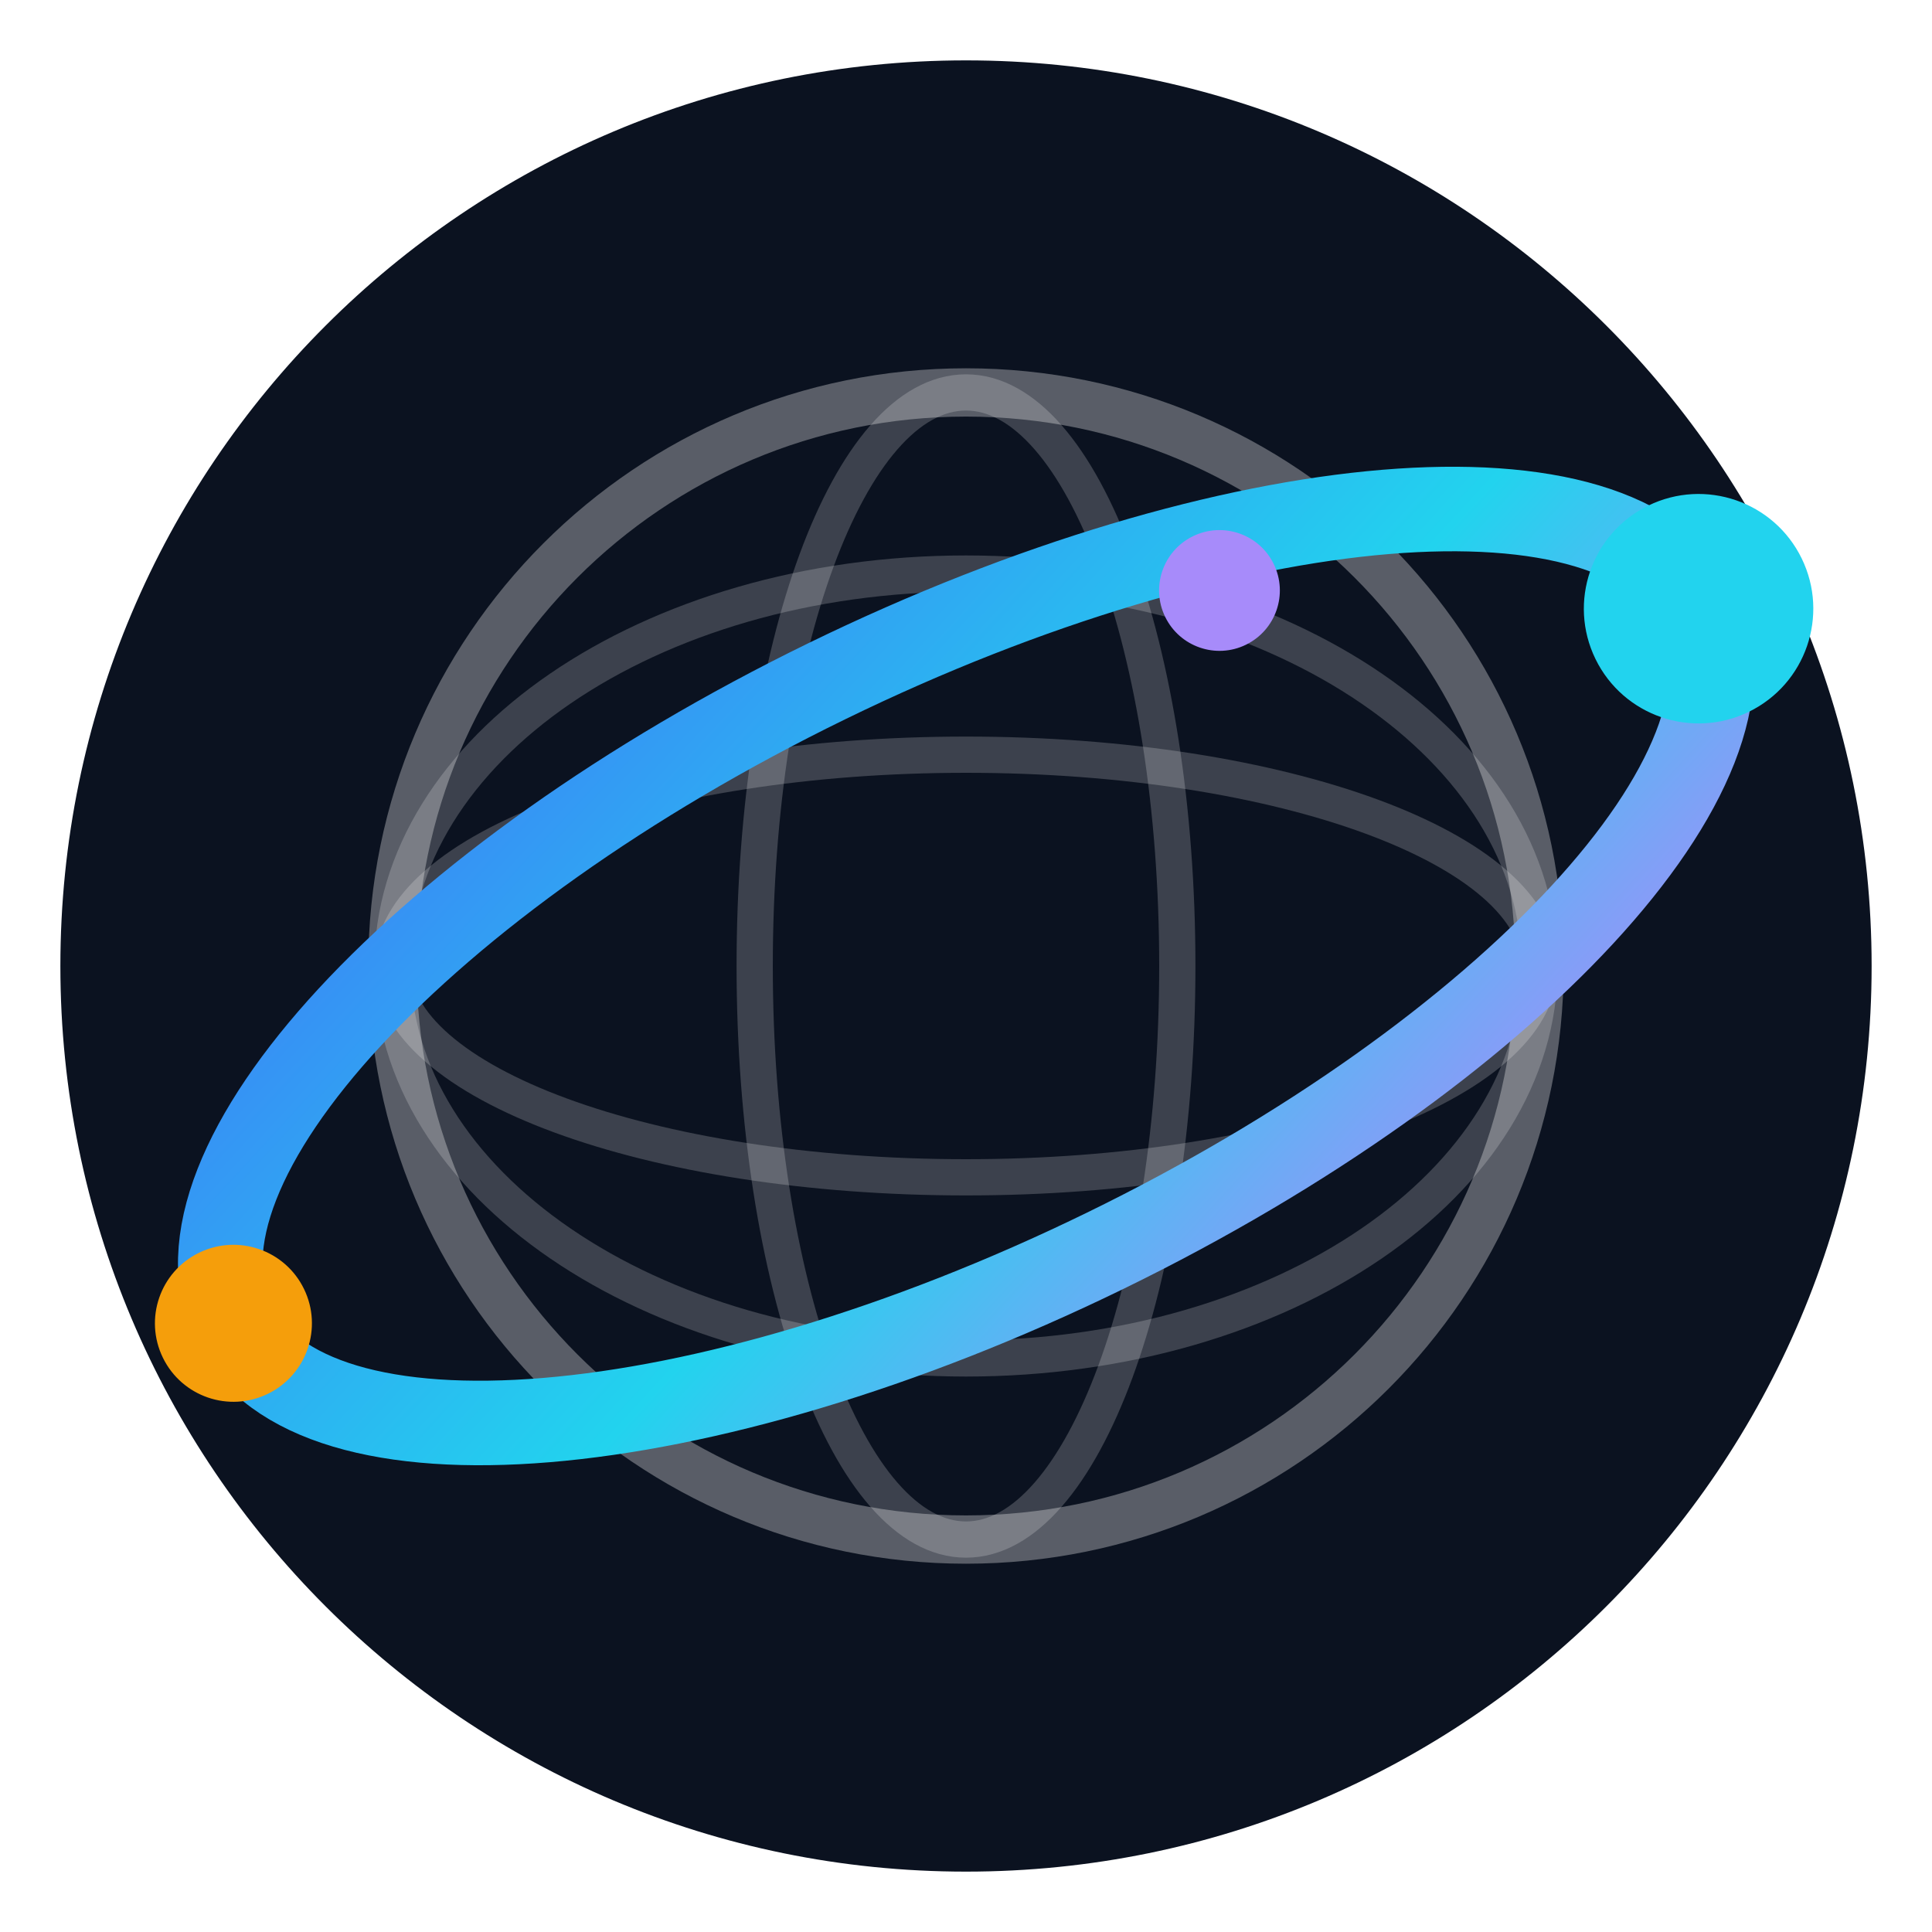
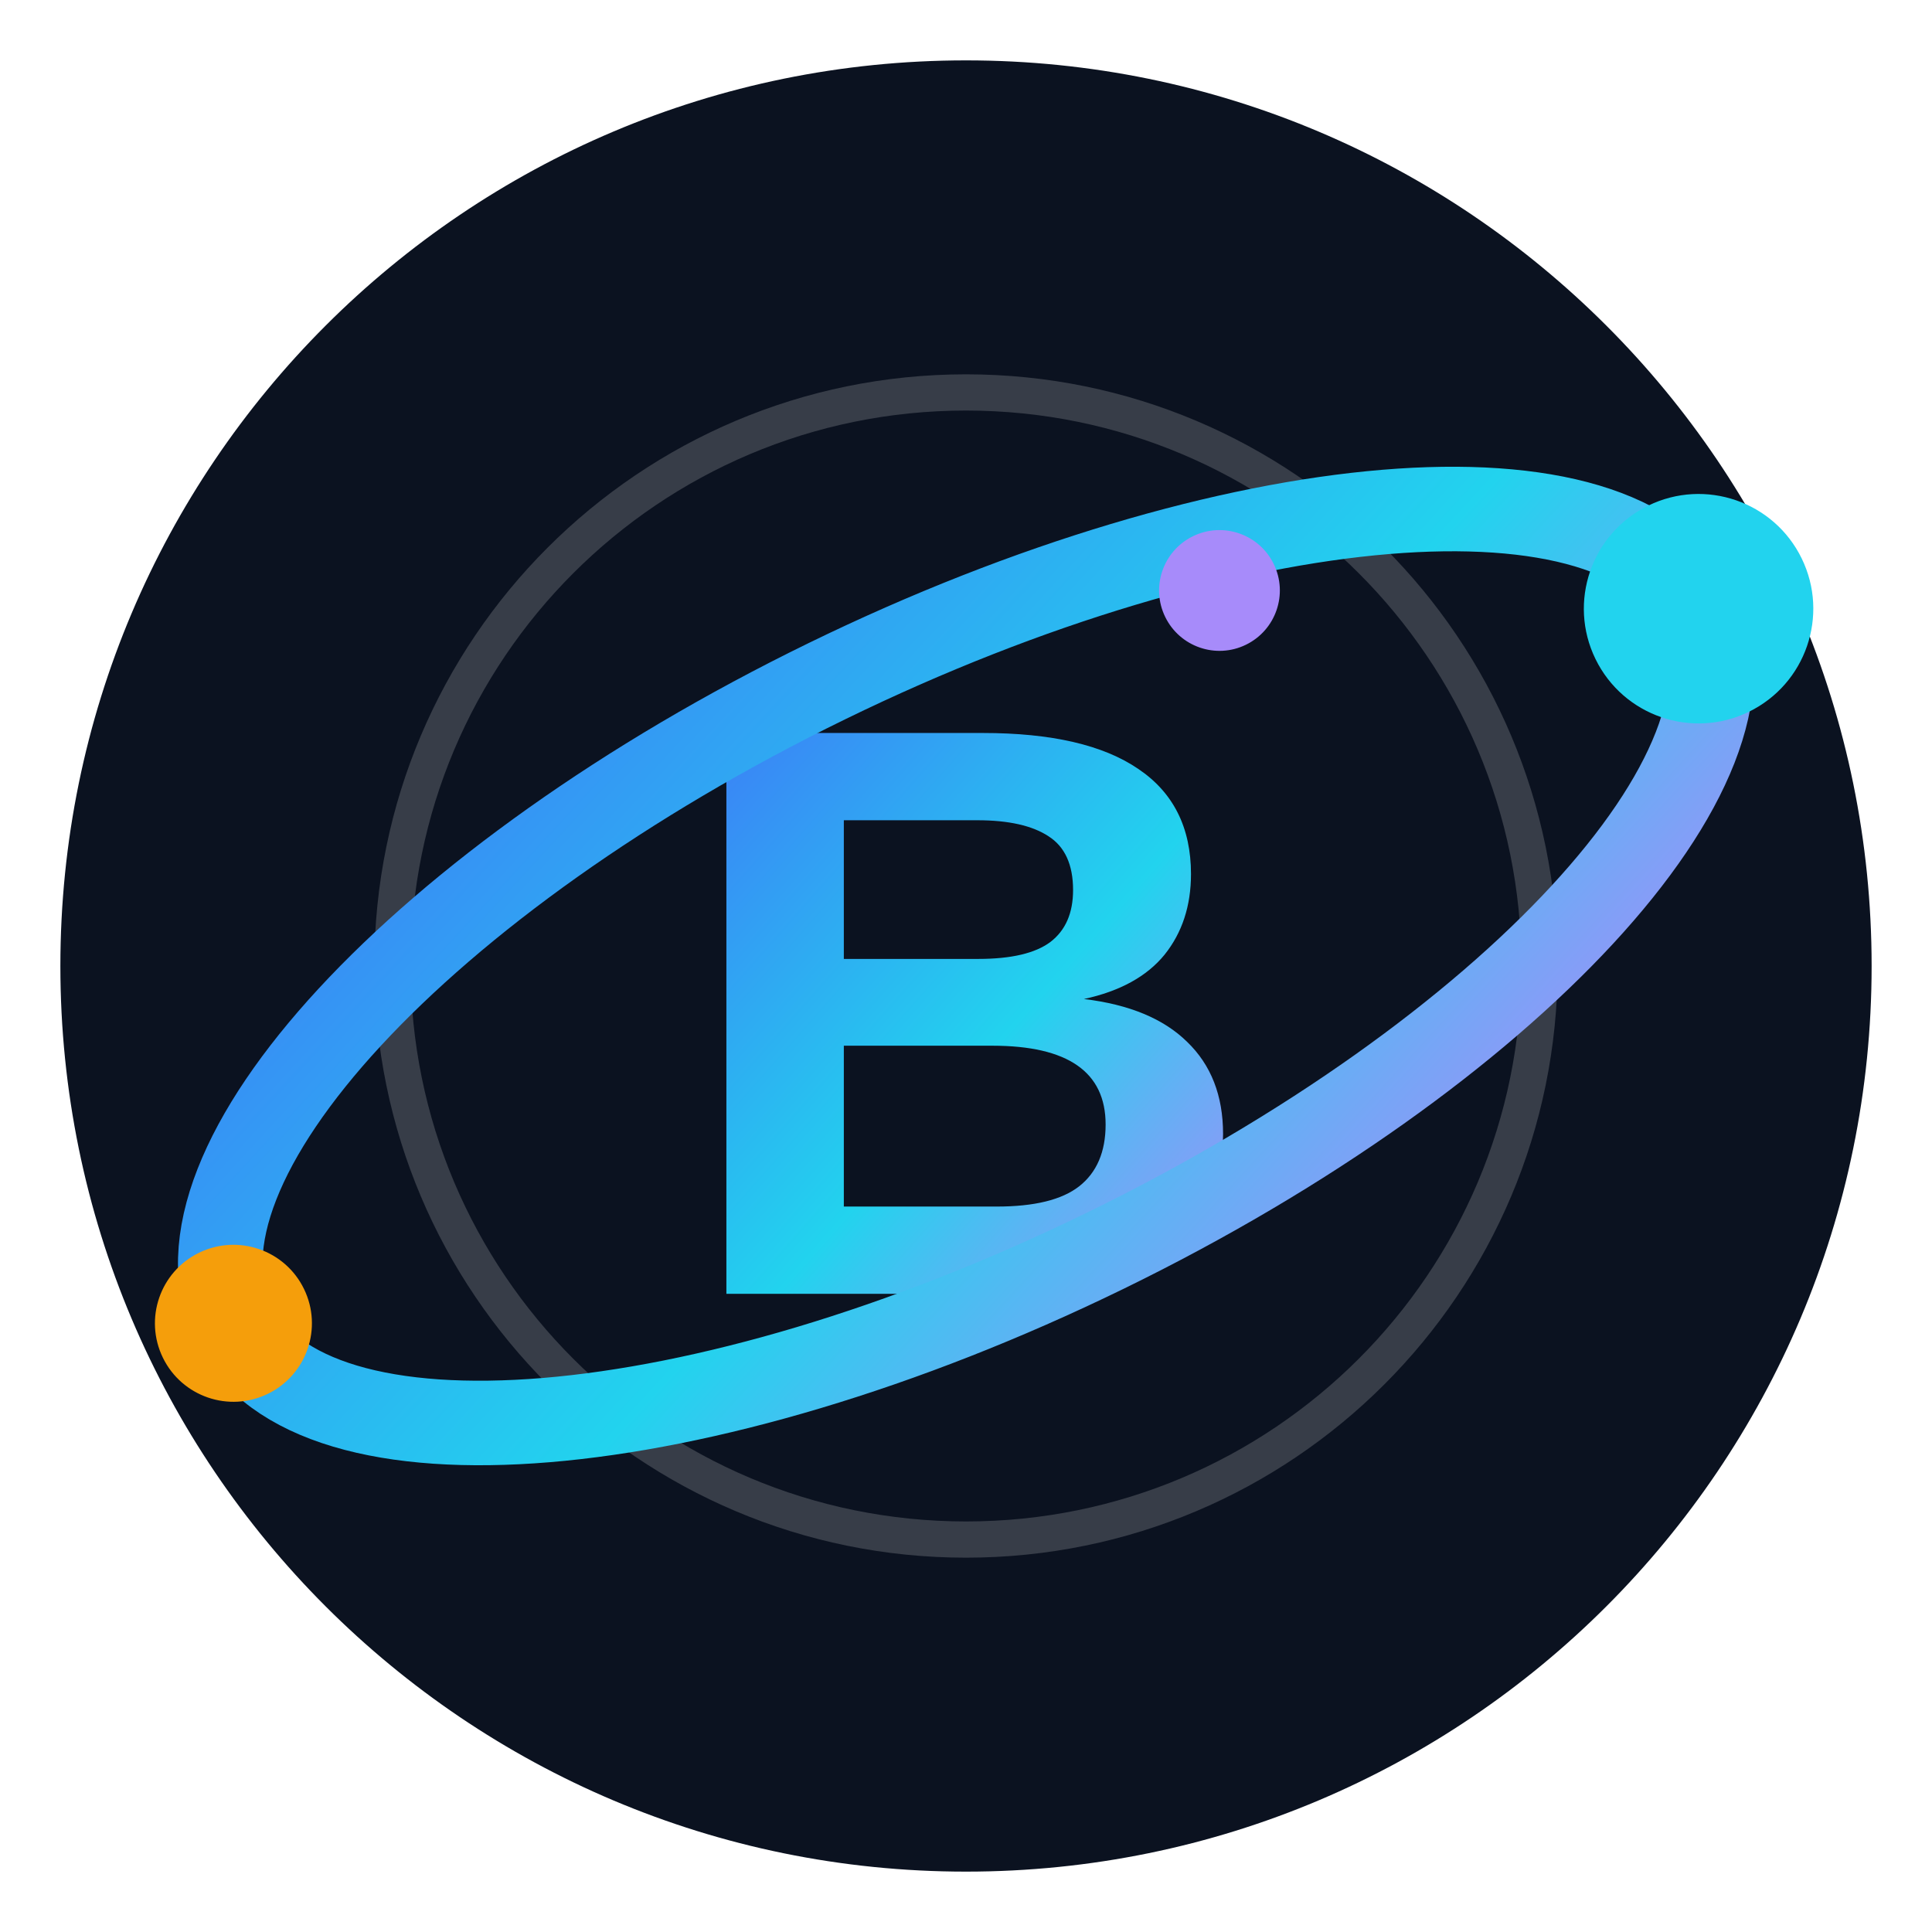
<svg xmlns="http://www.w3.org/2000/svg" viewBox="0 0 64 64">
  <defs>
    <linearGradient id="g" x1="0" y1="0" x2="1" y2="1">
      <stop offset="0%" stop-color="#3B82F6" />
      <stop offset="55%" stop-color="#22D3EE" />
      <stop offset="100%" stop-color="#A78BFA" />
    </linearGradient>
  </defs>
  <circle cx="32" cy="32" r="30" fill="#0B1220" />
-   <circle cx="32" cy="32" r="19" fill="none" stroke="rgba(255,255,255,0.32)" stroke-width="1.6" />
-   <ellipse cx="32" cy="32" rx="19" ry="7" fill="none" stroke="rgba(255,255,255,0.2)" stroke-width="1.2" />
-   <ellipse cx="32" cy="32" rx="19" ry="13" fill="none" stroke="rgba(255,255,255,0.2)" stroke-width="1.2" />
-   <ellipse cx="32" cy="32" rx="7" ry="19" fill="none" stroke="rgba(255,255,255,0.2)" stroke-width="1.2" />
+   <circle cx="32" cy="32" r="19" fill="none" stroke="rgba(255,255,255,0.18)" stroke-width="1.2" />
+   <text x="32" y="33.5" text-anchor="middle" dominant-baseline="central" font-family="Arial, 'Helvetica Neue', sans-serif" font-weight="700" font-size="27" fill="url(#g)">B</text>
  <g transform="rotate(-26 32 32)">
    <ellipse cx="32" cy="32" rx="27" ry="10.5" fill="none" stroke="url(#g)" stroke-width="2.8" />
    <circle cx="59" cy="32" r="3.8" fill="#22D3EE" />
    <circle cx="5" cy="32" r="2.6" fill="#F59E0B" />
    <circle cx="45" cy="24.5" r="2" fill="#A78BFA" />
  </g>
</svg>
